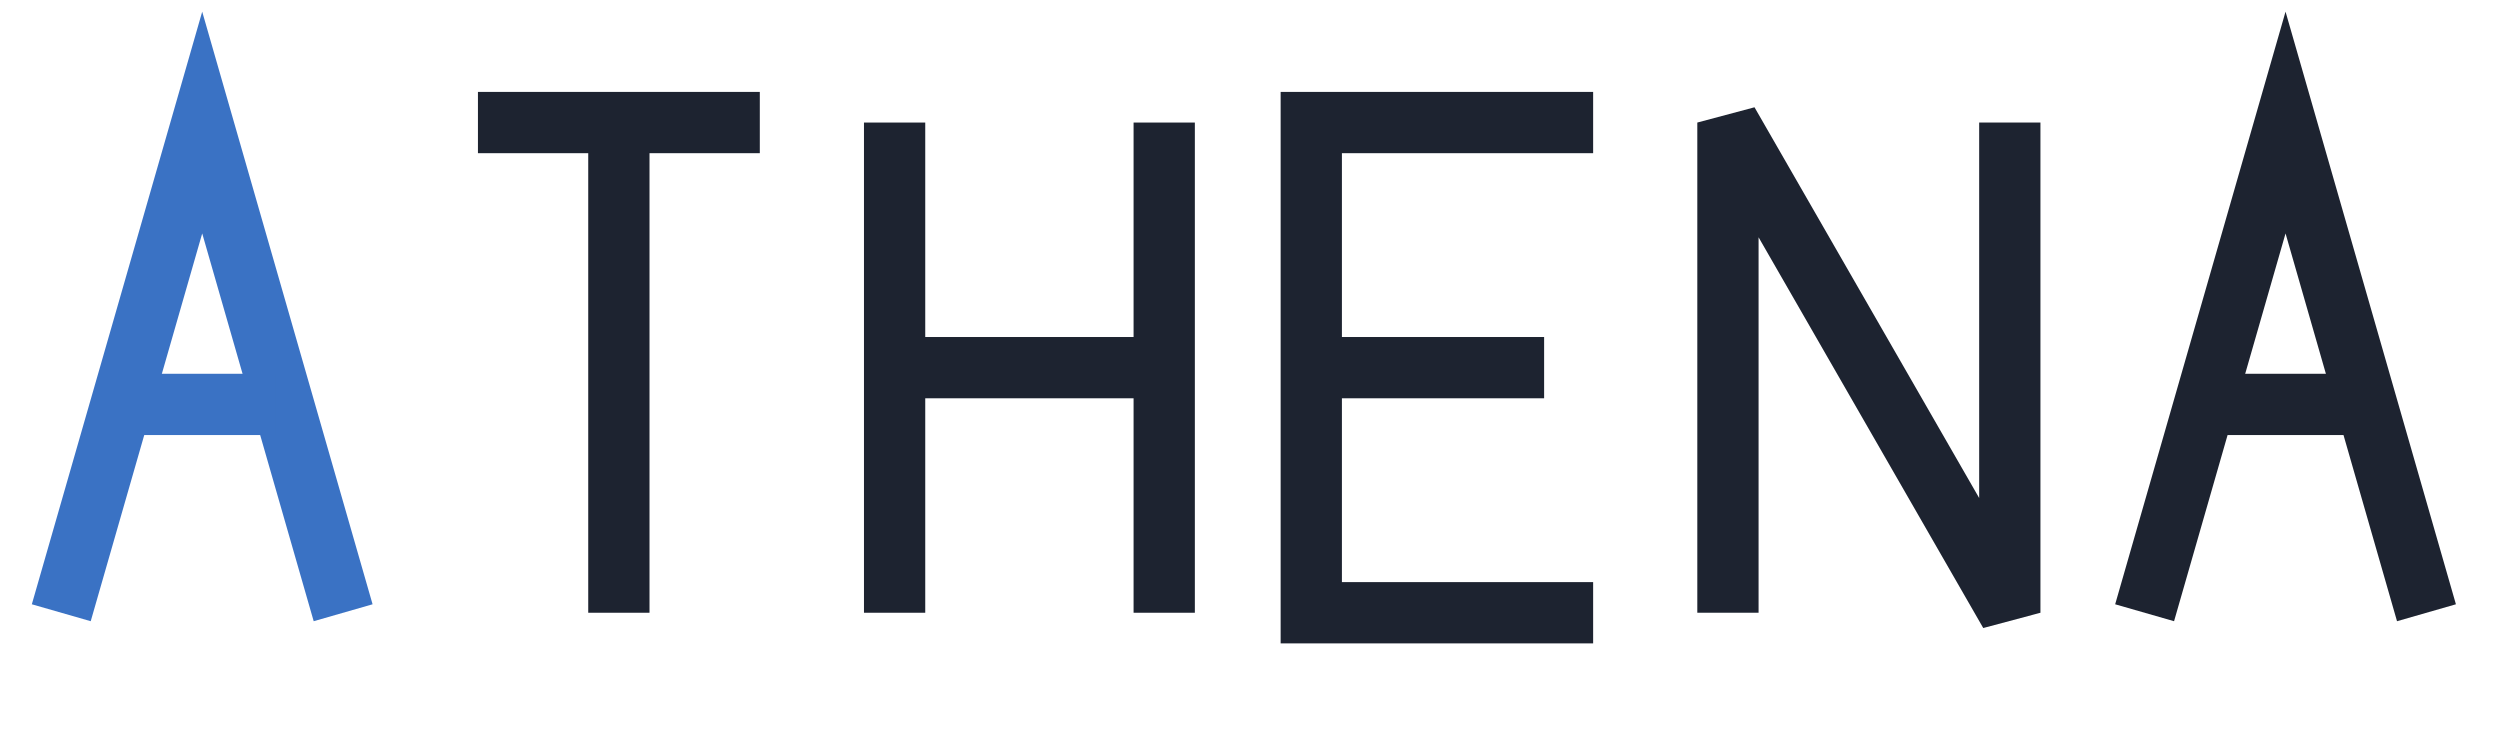
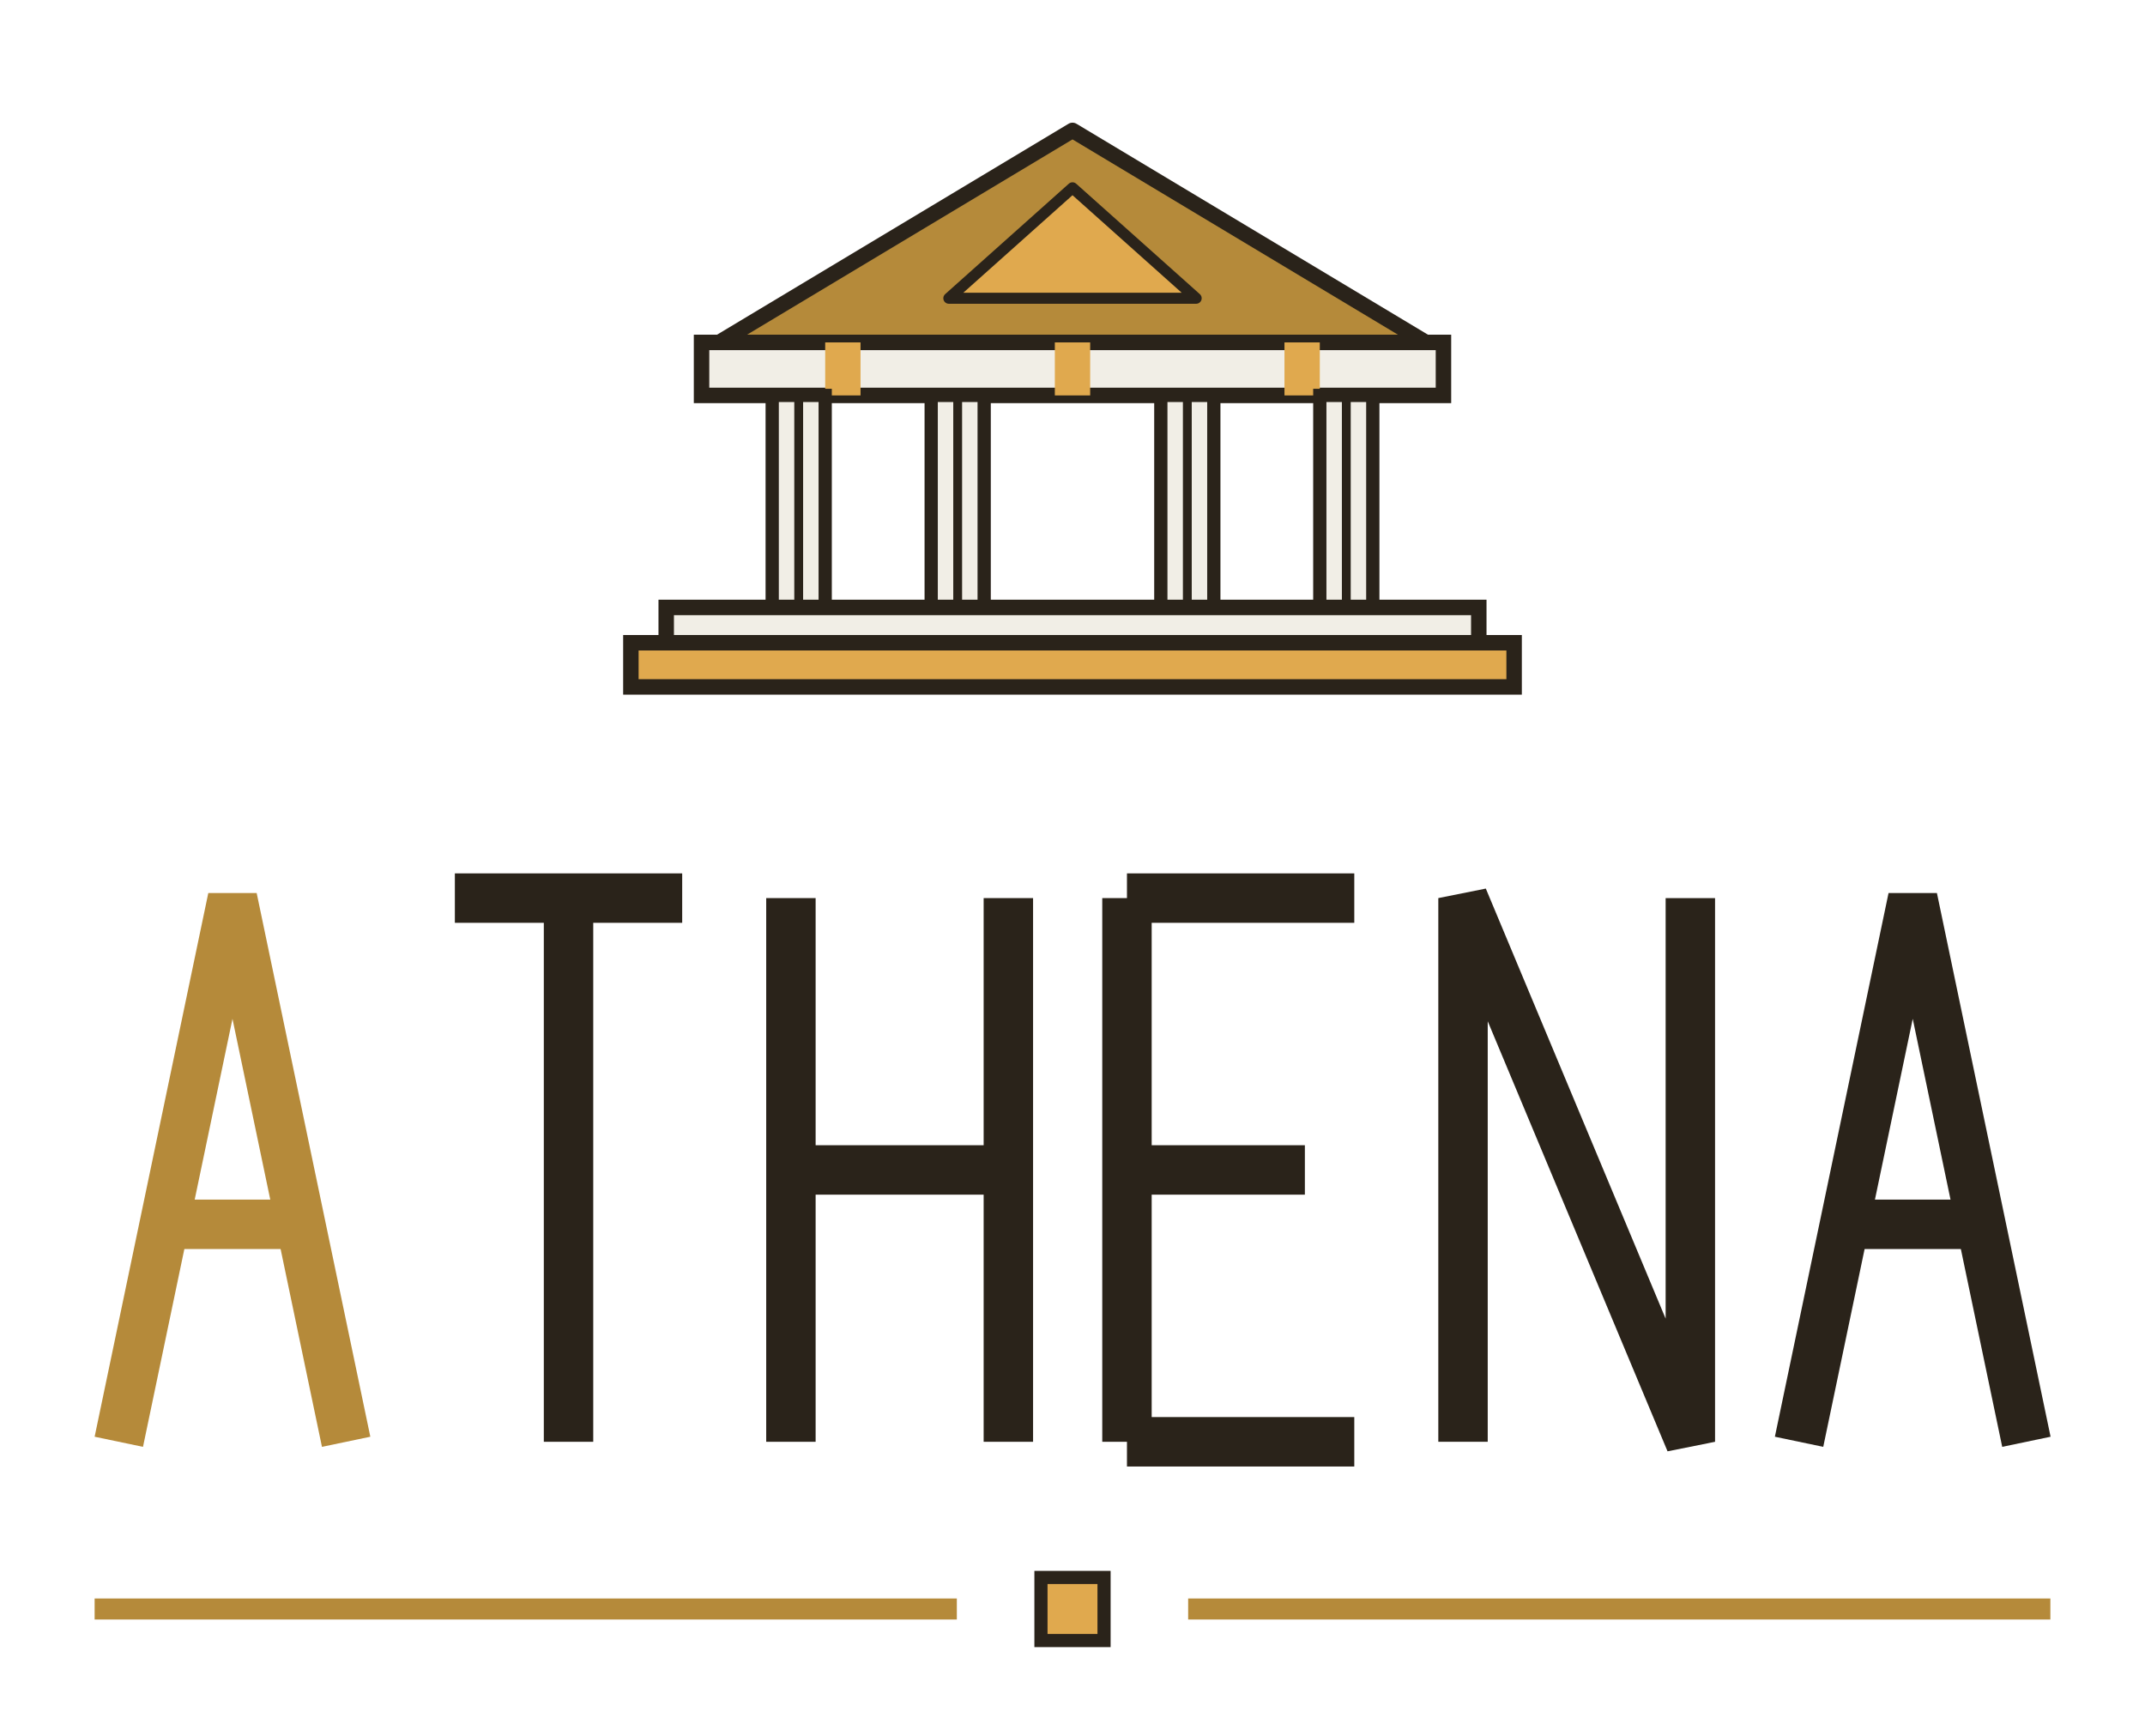
- <svg xmlns="http://www.w3.org/2000/svg" viewBox="0 0 408 120" role="img" aria-label="ATHENA">
+ <svg xmlns="http://www.w3.org/2000/svg" viewBox="0 0 408 330" role="img" aria-label="ATHENA">
  <style>
-     .ink { stroke: #1d2330; }
-     .brand { stroke: #3a72c4; }
+     .ink { stroke: #2a231a; }
+     .brand { stroke: #b58a3a; }
    @media (prefers-color-scheme: dark) {
-       .ink { stroke: #e9edf5; }
-       .brand { stroke: #7fb2e8; }
+       .ink { stroke: #f1eee6; }
+       .brand { stroke: #e0a94e; }
    }
  </style>
-   <g fill="none" stroke-width="10" stroke-linecap="butt">
-     <g class="brand" stroke-linejoin="miter">
-       <path d="M10 100 L33 20 L56 100" />
-       <path d="M21 66 L45 66" />
+   <g transform="translate(103.2 8) scale(0.84)">
+     <polygon points="120,20 200,68 40,68" fill="#B58A3A" stroke="#2A231A" stroke-width="3.5" stroke-linejoin="round" />
+     <polygon points="120,33 148,58 92,58" fill="#E0A94E" stroke="#2A231A" stroke-width="2.5" stroke-linejoin="round" />
+     <rect x="36" y="68" width="168" height="12" fill="#F1EEE6" stroke="#2A231A" stroke-width="3.5" />
+     <rect x="64" y="68" width="8" height="12" fill="#E0A94E" />
+     <rect x="116" y="68" width="8" height="12" fill="#E0A94E" />
+     <rect x="168" y="68" width="8" height="12" fill="#E0A94E" />
+     <g fill="#F1EEE6" stroke="#2A231A" stroke-width="3">
+       <rect x="52" y="80" width="12" height="48" />
+       <rect x="88" y="80" width="12" height="48" />
+       <rect x="140" y="80" width="12" height="48" />
+       <rect x="176" y="80" width="12" height="48" />
    </g>
-     <g class="ink" stroke-linejoin="miter">
-       <path d="M78 20 L124 20 M101 20 L101 100" />
-       <path d="M146 20 L146 100" />
-       <path d="M190 20 L190 100" />
-       <path d="M146 60 L190 60" />
-       <path d="M260 20 L214 20 L214 100 L260 100 M214 60 L252 60" />
+     <g stroke="#2A231A" stroke-width="2">
+       <line x1="58" y1="80" x2="58" y2="128" />
+       <line x1="94" y1="80" x2="94" y2="128" />
+       <line x1="146" y1="80" x2="146" y2="128" />
+       <line x1="182" y1="80" x2="182" y2="128" />
    </g>
-     <path class="ink" stroke-linejoin="bevel" d="M282 100 L282 20 L328 100 L328 20" />
-     <g class="ink" stroke-linejoin="miter">
-       <path d="M350 100 L373 20 L396 100" />
-       <path d="M361 66 L385 66" />
+     <rect x="28" y="128" width="184" height="8" fill="#F1EEE6" stroke="#2A231A" stroke-width="3.5" />
+     <rect x="20" y="136" width="200" height="10" fill="#E0A94E" stroke="#2A231A" stroke-width="3.5" />
+   </g>
+   <g transform="translate(13.2 152) scale(0.94)">
+     <g fill="none" stroke-width="10" stroke-linecap="butt">
+       <path class="brand" stroke-linejoin="miter" d="M10 130 L33 20 L56 130" />
+       <path class="brand" d="M21 86 L45 86" />
+       <path class="ink" d="M78 20 L124 20 M101 20 L101 130" />
+       <path class="ink" d="M146 20 L146 130 M190 20 L190 130 M146 75 L190 75" />
+       <path class="ink" d="M214 20 L214 130 M214 20 L260 20 M214 75 L250 75 M214 130 L260 130" />
+       <path class="ink" stroke-linejoin="bevel" d="M282 130 L282 20 L328 130 L328 20" />
+       <path class="ink" stroke-linejoin="miter" d="M350 130 L373 20 L396 130" />
+       <path class="ink" d="M361 86 L385 86" />
    </g>
  </g>
+   <rect x="18" y="304" width="164" height="4" fill="#B58A3A" />
+   <rect x="198" y="300" width="12" height="12" fill="#E0A94E" stroke="#2A231A" stroke-width="2.5" />
+   <rect x="226" y="304" width="164" height="4" fill="#B58A3A" />
</svg>
